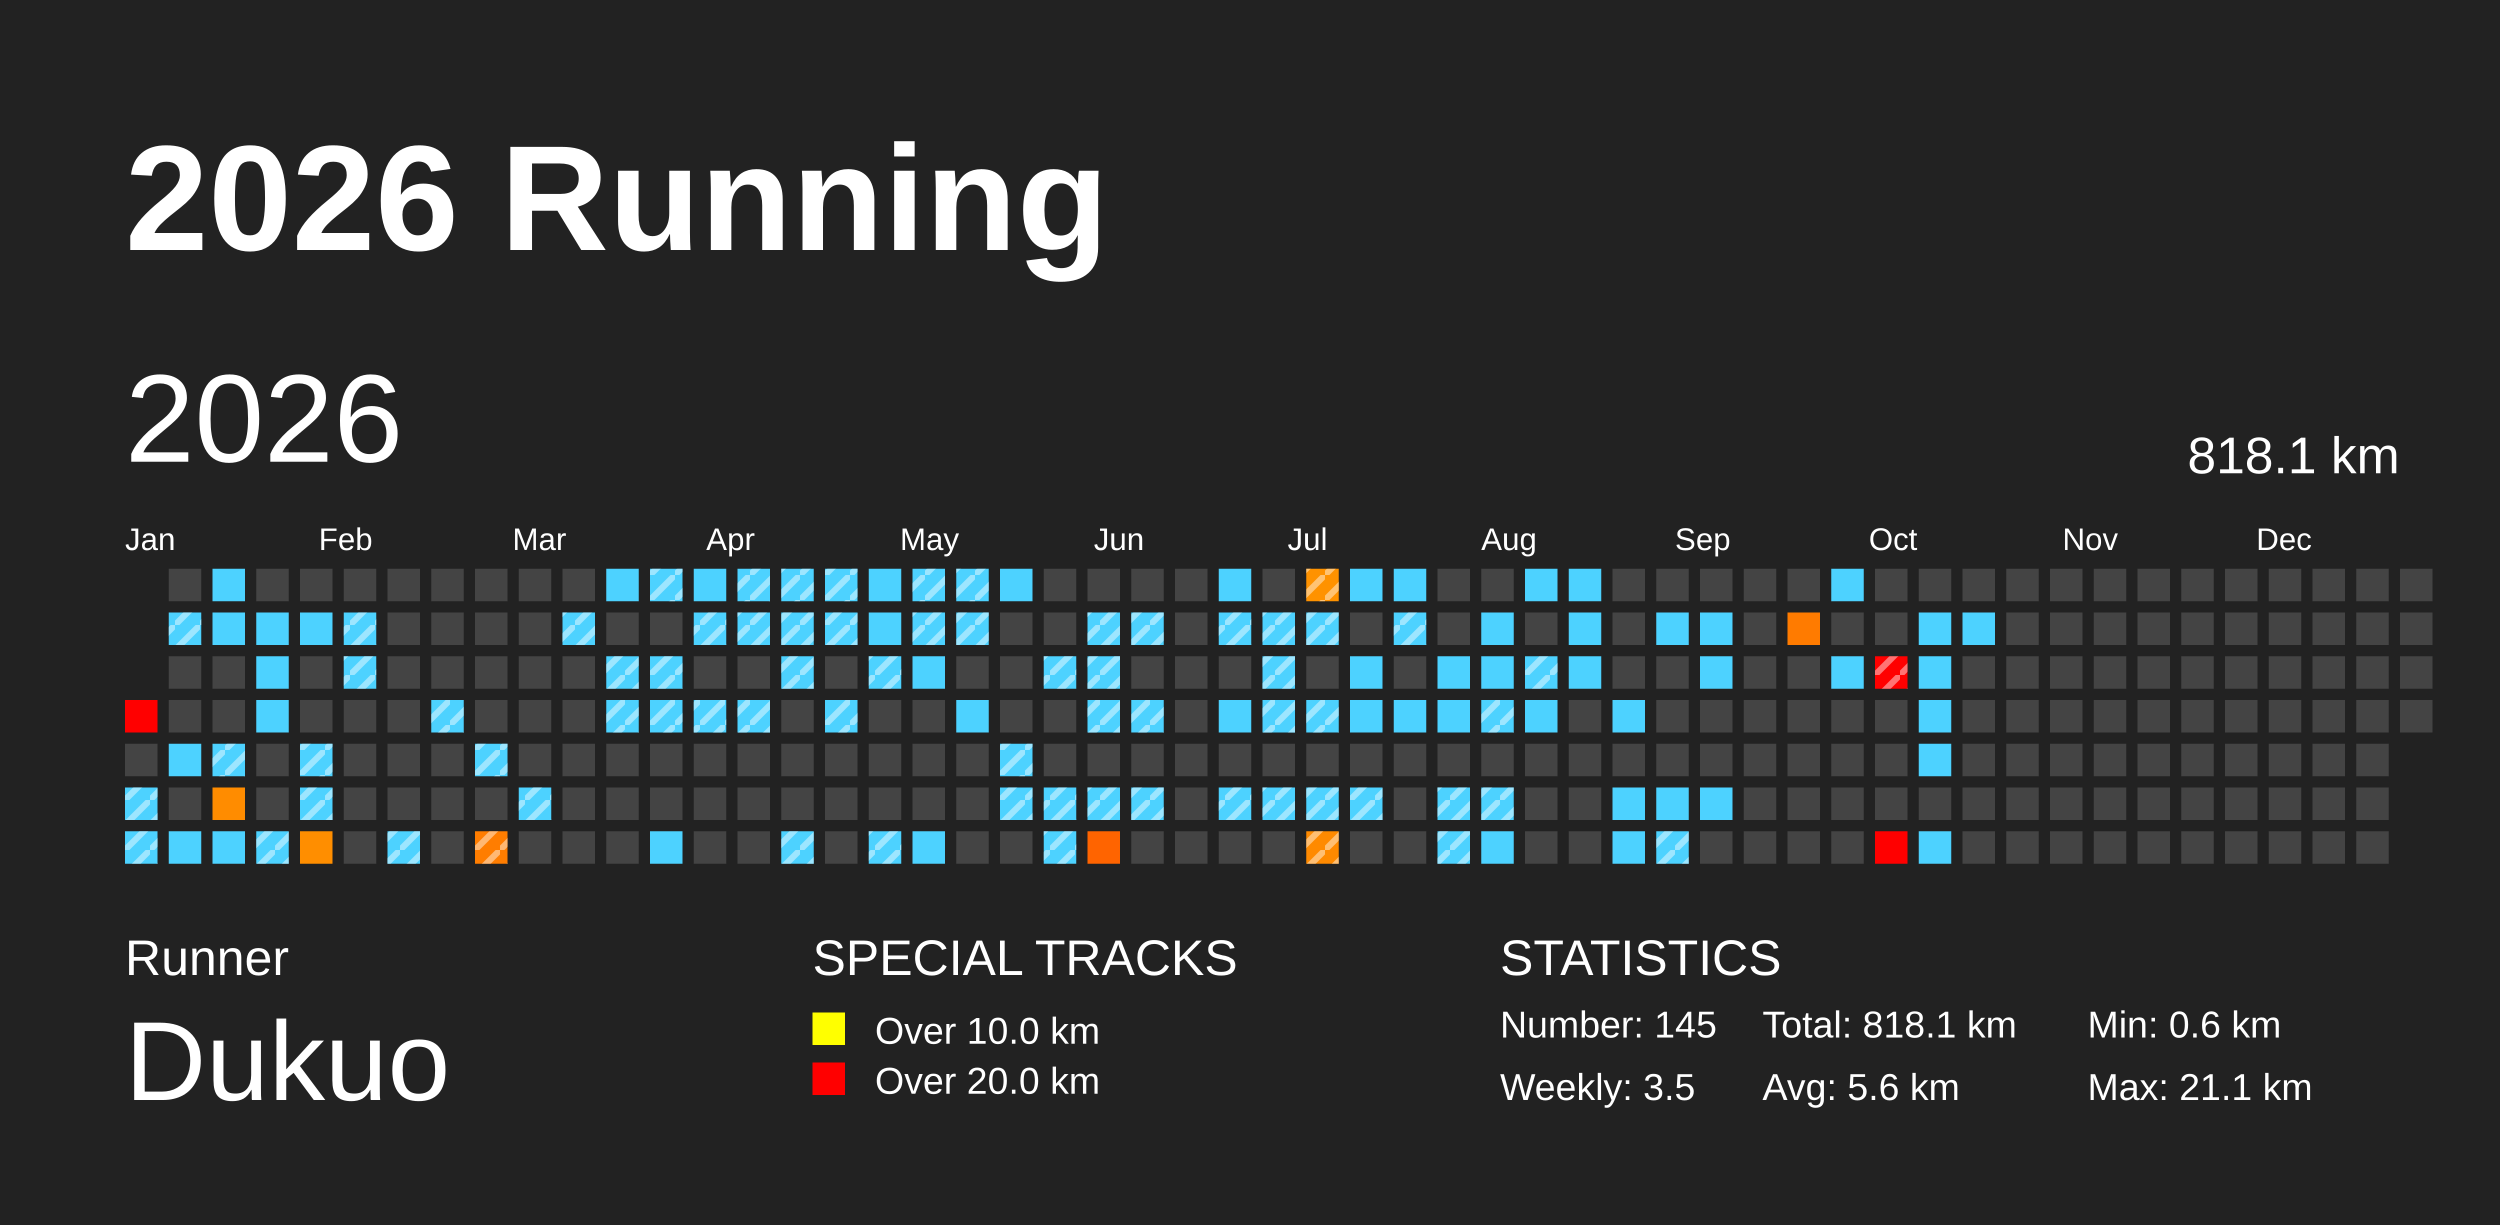
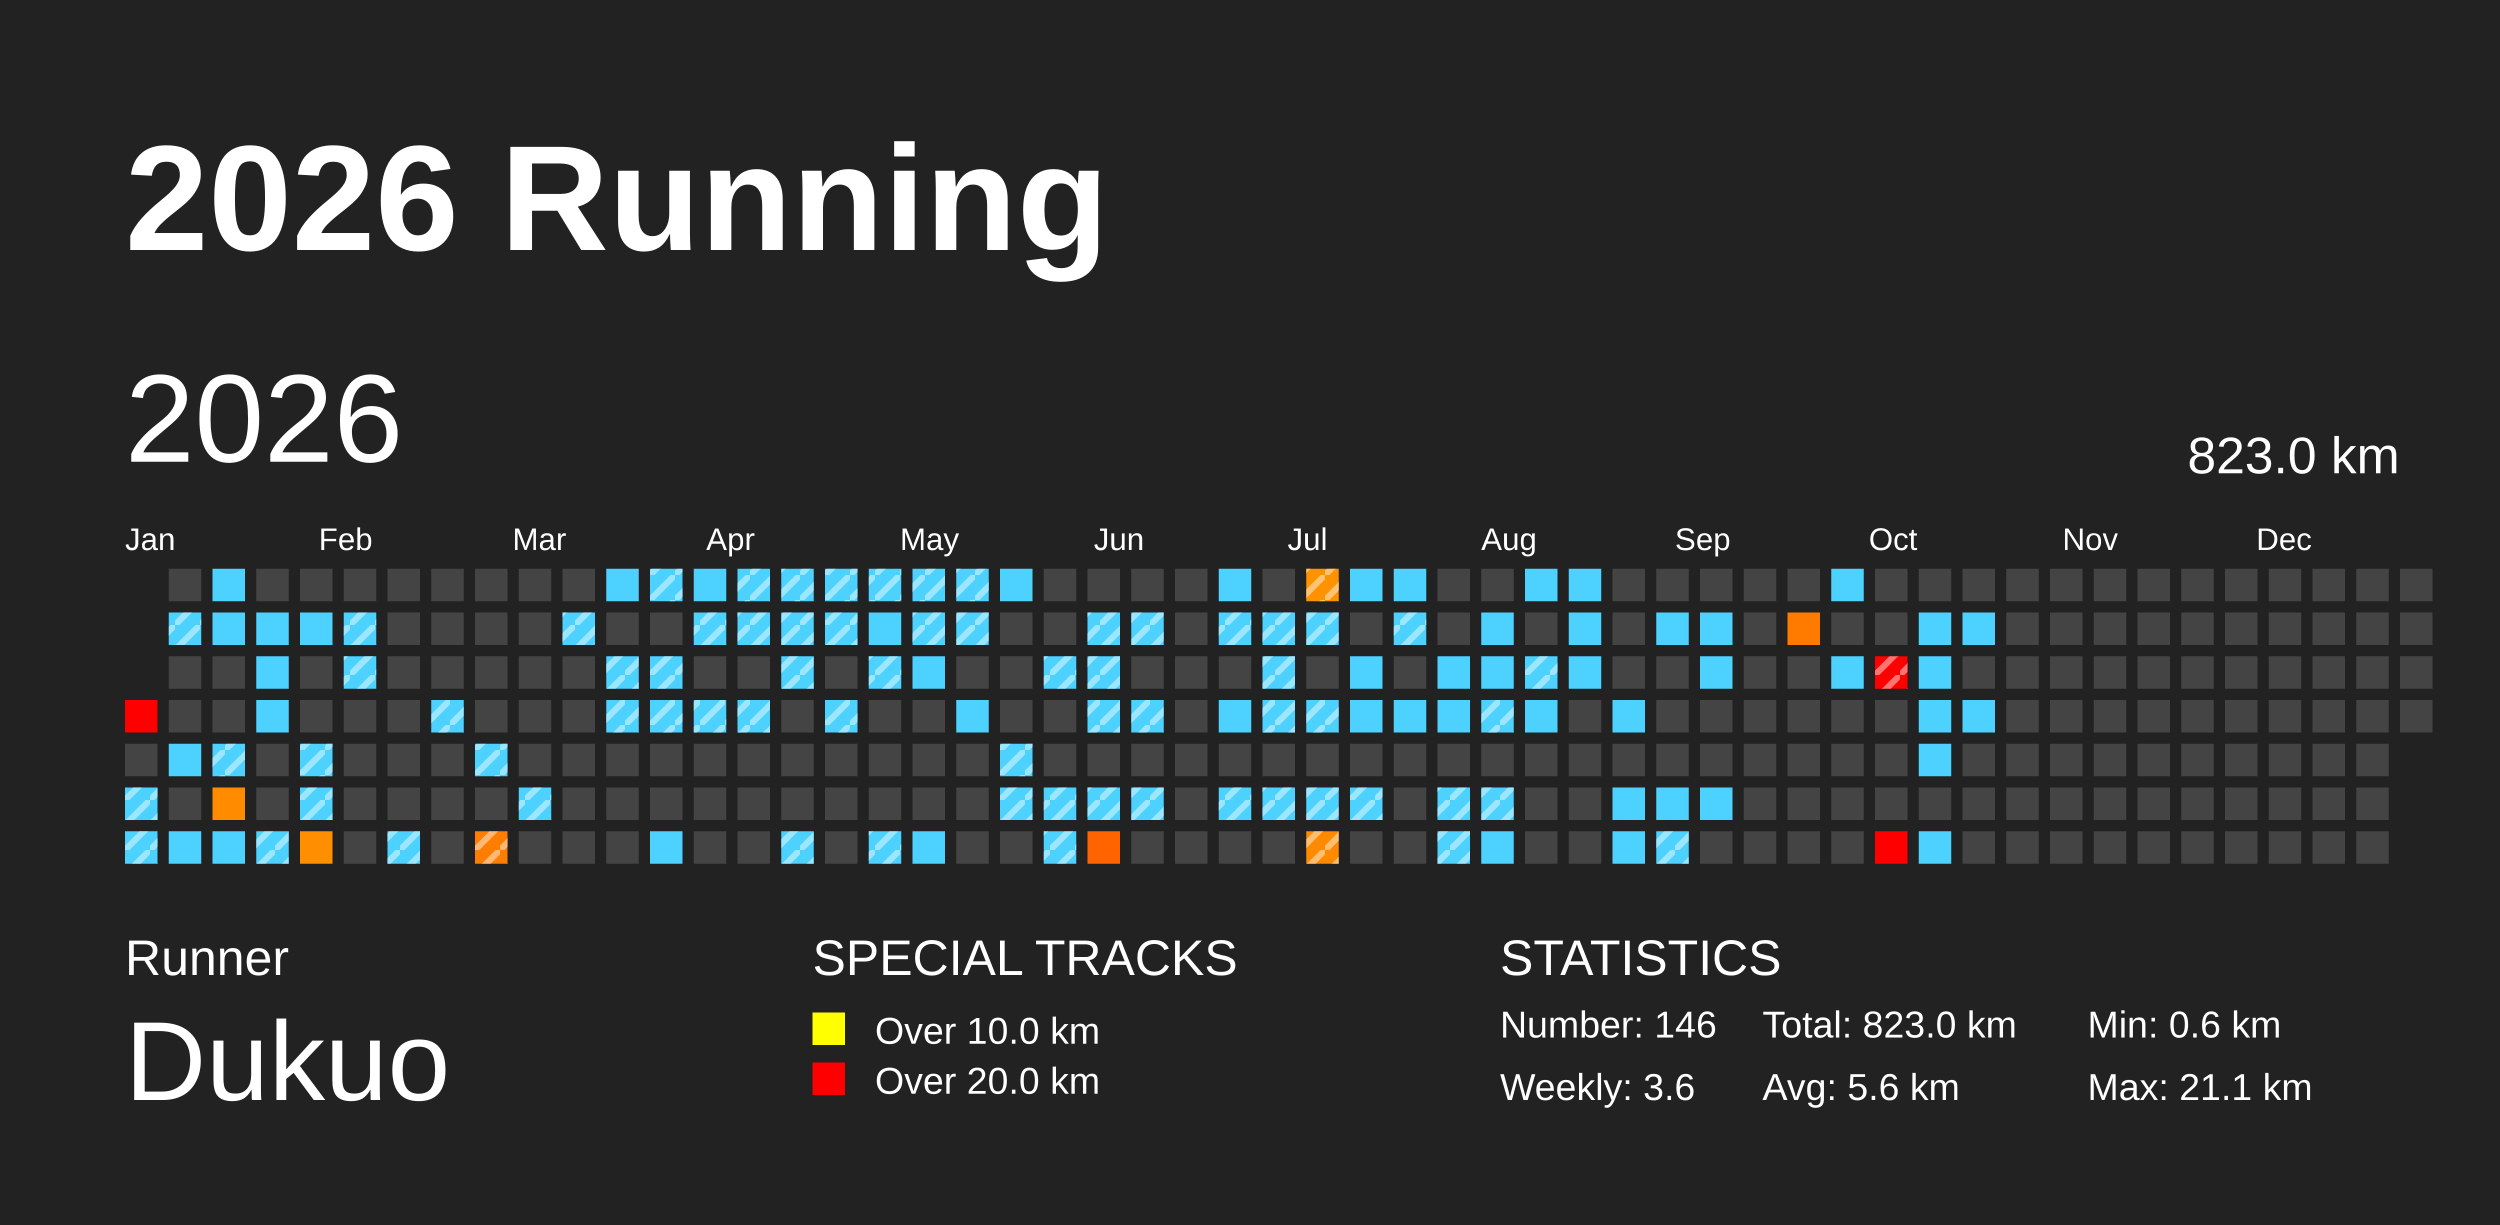
<svg xmlns="http://www.w3.org/2000/svg" baseProfile="full" height="98mm" version="1.1" viewBox="0,0,200,98" width="200mm">
  <defs>
    <pattern height="2" id="indoor-stripe" patternUnits="userSpaceOnUse" width="2">
      <line stroke="white" stroke-opacity="0.45" stroke-width="0.5" x1="0" x2="2" y1="2" y2="0" />
    </pattern>
  </defs>
  <rect fill="#222222" height="98" width="200" x="0" y="0" />
  <text fill="#FFFFFF" style="font-size:12px; font-family:Arial; font-weight:bold;" x="10" y="20">2026 Running</text>
  <text fill="#FFFFFF" style="font-size:4px; font-family:Arial" x="10" y="78">Runner</text>
  <text fill="#FFFFFF" style="font-size:9px; font-family:Arial" x="10" y="88">Dukuo</text>
  <text fill="#FFFFFF" style="font-size:4px; font-family:Arial" x="65" y="78">SPECIAL TRACKS</text>
  <rect fill="yellow" height="2.6" width="2.6" x="65" y="81" />
  <text fill="#FFFFFF" style="font-size:3px; font-family:Arial" x="70" y="83.5">Over 10.0 km</text>
  <rect fill="red" height="2.6" width="2.6" x="65" y="85" />
  <text fill="#FFFFFF" style="font-size:3px; font-family:Arial" x="70" y="87.5">Over 20.0 km</text>
  <text fill="#FFFFFF" style="font-size:4px; font-family:Arial" x="120" y="78">STATISTICS</text>
-   <text fill="#FFFFFF" style="font-size:3px; font-family:Arial" x="120" y="83">Number: 145</text>
-   <text fill="#FFFFFF" style="font-size:3px; font-family:Arial" x="120" y="88">Weekly: 3.5</text>
-   <text fill="#FFFFFF" style="font-size:3px; font-family:Arial" x="141" y="83">Total: 818.1 km</text>
+   <text fill="#FFFFFF" style="font-size:3px; font-family:Arial" x="120" y="83">Number: 146</text>
+   <text fill="#FFFFFF" style="font-size:3px; font-family:Arial" x="120" y="88">Weekly: 3.6</text>
+   <text fill="#FFFFFF" style="font-size:3px; font-family:Arial" x="141" y="83">Total: 823.0 km</text>
  <text fill="#FFFFFF" style="font-size:3px; font-family:Arial" x="141" y="88">Avg: 5.6 km</text>
  <text fill="#FFFFFF" style="font-size:3px; font-family:Arial" x="167" y="83">Min: 0.6 km</text>
  <text fill="#FFFFFF" style="font-size:3px; font-family:Arial" x="167" y="88">Max: 21.1 km</text>
  <text dominant-baseline="hanging" fill="#FFFFFF" style="font-size:10.0px; font-family:Arial;" x="10" y="30">2026</text>
-   <text dominant-baseline="hanging" fill="#FFFFFF" style="font-size:4.125px; font-family:Arial;" x="175" y="35">818.1 km</text>
+   <text dominant-baseline="hanging" fill="#FFFFFF" style="font-size:4.125px; font-family:Arial;" x="175" y="35">823.0 km</text>
  <text fill="#FFFFFF" style="font-size:2.5px; font-family:Arial" x="10.0" y="44">Jan</text>
  <text fill="#FFFFFF" style="font-size:2.5px; font-family:Arial" x="25.5" y="44">Feb</text>
  <text fill="#FFFFFF" style="font-size:2.5px; font-family:Arial" x="41.0" y="44">Mar</text>
  <text fill="#FFFFFF" style="font-size:2.5px; font-family:Arial" x="56.5" y="44">Apr</text>
  <text fill="#FFFFFF" style="font-size:2.5px; font-family:Arial" x="72.0" y="44">May</text>
  <text fill="#FFFFFF" style="font-size:2.5px; font-family:Arial" x="87.5" y="44">Jun</text>
  <text fill="#FFFFFF" style="font-size:2.5px; font-family:Arial" x="103.0" y="44">Jul</text>
  <text fill="#FFFFFF" style="font-size:2.5px; font-family:Arial" x="118.5" y="44">Aug</text>
  <text fill="#FFFFFF" style="font-size:2.5px; font-family:Arial" x="134.0" y="44">Sep</text>
  <text fill="#FFFFFF" style="font-size:2.5px; font-family:Arial" x="149.5" y="44">Oct</text>
  <text fill="#FFFFFF" style="font-size:2.5px; font-family:Arial" x="165.0" y="44">Nov</text>
  <text fill="#FFFFFF" style="font-size:2.5px; font-family:Arial" x="180.5" y="44">Dec</text>
  <rect fill="red" height="2.6" width="2.6" x="10.0" y="56.0" />
  <rect fill="#444444" height="2.6" width="2.6" x="10.0" y="59.5" />
  <rect fill="#4dd2ff" height="2.6" width="2.6" x="10.0" y="63.0" />
  <rect fill="url(#indoor-stripe)" height="2.6" style="pointer-events: none;" width="2.6" x="10.0" y="63.0" />
  <rect fill="#4dd2ff" height="2.6" width="2.6" x="10.0" y="66.5" />
  <rect fill="url(#indoor-stripe)" height="2.6" style="pointer-events: none;" width="2.6" x="10.0" y="66.5" />
  <rect fill="#444444" height="2.6" width="2.6" x="13.5" y="45.5" />
  <rect fill="#4dd2ff" height="2.6" width="2.6" x="13.5" y="49.0" />
  <rect fill="url(#indoor-stripe)" height="2.6" style="pointer-events: none;" width="2.6" x="13.5" y="49.0" />
  <rect fill="#444444" height="2.6" width="2.6" x="13.5" y="52.5" />
  <rect fill="#444444" height="2.6" width="2.6" x="13.5" y="56.0" />
  <rect fill="#4dd2ff" height="2.6" width="2.6" x="13.5" y="59.5" />
  <rect fill="#444444" height="2.6" width="2.6" x="13.5" y="63.0" />
  <rect fill="#4dd2ff" height="2.6" width="2.6" x="13.5" y="66.5" />
  <rect fill="#4dd2ff" height="2.6" width="2.6" x="17.0" y="45.5" />
  <rect fill="#4dd2ff" height="2.6" width="2.6" x="17.0" y="49.0" />
  <rect fill="#444444" height="2.6" width="2.6" x="17.0" y="52.5" />
  <rect fill="#444444" height="2.6" width="2.6" x="17.0" y="56.0" />
  <rect fill="#4dd2ff" height="2.6" width="2.6" x="17.0" y="59.5" />
  <rect fill="url(#indoor-stripe)" height="2.6" style="pointer-events: none;" width="2.6" x="17.0" y="59.5" />
  <rect fill="#ff8c00" height="2.6" width="2.6" x="17.0" y="63.0" />
  <rect fill="#4dd2ff" height="2.6" width="2.6" x="17.0" y="66.5" />
  <rect fill="#444444" height="2.6" width="2.6" x="20.5" y="45.5" />
  <rect fill="#4dd2ff" height="2.6" width="2.6" x="20.5" y="49.0" />
  <rect fill="#4dd2ff" height="2.6" width="2.6" x="20.5" y="52.5" />
  <rect fill="#4dd2ff" height="2.6" width="2.6" x="20.5" y="56.0" />
  <rect fill="#444444" height="2.6" width="2.6" x="20.5" y="59.5" />
  <rect fill="#444444" height="2.6" width="2.6" x="20.5" y="63.0" />
  <rect fill="#4dd2ff" height="2.6" width="2.6" x="20.5" y="66.5" />
  <rect fill="url(#indoor-stripe)" height="2.6" style="pointer-events: none;" width="2.6" x="20.5" y="66.5" />
  <rect fill="#444444" height="2.6" width="2.6" x="24.0" y="45.5" />
  <rect fill="#4dd2ff" height="2.6" width="2.6" x="24.0" y="49.0" />
  <rect fill="#444444" height="2.6" width="2.6" x="24.0" y="52.5" />
  <rect fill="#444444" height="2.6" width="2.6" x="24.0" y="56.0" />
  <rect fill="#4dd2ff" height="2.6" width="2.6" x="24.0" y="59.5" />
  <rect fill="url(#indoor-stripe)" height="2.6" style="pointer-events: none;" width="2.6" x="24.0" y="59.5" />
  <rect fill="#4dd2ff" height="2.6" width="2.6" x="24.0" y="63.0" />
  <rect fill="url(#indoor-stripe)" height="2.6" style="pointer-events: none;" width="2.6" x="24.0" y="63.0" />
  <rect fill="#ff8e00" height="2.6" width="2.6" x="24.0" y="66.5" />
  <rect fill="#444444" height="2.6" width="2.6" x="27.5" y="45.5" />
  <rect fill="#4dd2ff" height="2.6" width="2.6" x="27.5" y="49.0" />
  <rect fill="url(#indoor-stripe)" height="2.6" style="pointer-events: none;" width="2.6" x="27.5" y="49.0" />
  <rect fill="#4dd2ff" height="2.6" width="2.6" x="27.5" y="52.5" />
  <rect fill="url(#indoor-stripe)" height="2.6" style="pointer-events: none;" width="2.6" x="27.5" y="52.5" />
  <rect fill="#444444" height="2.6" width="2.6" x="27.5" y="56.0" />
  <rect fill="#444444" height="2.6" width="2.6" x="27.5" y="59.5" />
  <rect fill="#444444" height="2.6" width="2.6" x="27.5" y="63.0" />
  <rect fill="#444444" height="2.6" width="2.6" x="27.5" y="66.5" />
  <rect fill="#444444" height="2.6" width="2.6" x="31.0" y="45.5" />
  <rect fill="#444444" height="2.6" width="2.6" x="31.0" y="49.0" />
  <rect fill="#444444" height="2.6" width="2.6" x="31.0" y="52.5" />
  <rect fill="#444444" height="2.6" width="2.6" x="31.0" y="56.0" />
  <rect fill="#444444" height="2.6" width="2.6" x="31.0" y="59.5" />
  <rect fill="#444444" height="2.6" width="2.6" x="31.0" y="63.0" />
  <rect fill="#4dd2ff" height="2.6" width="2.6" x="31.0" y="66.5" />
  <rect fill="url(#indoor-stripe)" height="2.6" style="pointer-events: none;" width="2.6" x="31.0" y="66.5" />
  <rect fill="#444444" height="2.6" width="2.6" x="34.5" y="45.5" />
  <rect fill="#444444" height="2.6" width="2.6" x="34.5" y="49.0" />
  <rect fill="#444444" height="2.6" width="2.6" x="34.5" y="52.5" />
  <rect fill="#4dd2ff" height="2.6" width="2.6" x="34.5" y="56.0" />
  <rect fill="url(#indoor-stripe)" height="2.6" style="pointer-events: none;" width="2.6" x="34.5" y="56.0" />
  <rect fill="#444444" height="2.6" width="2.6" x="34.5" y="59.5" />
  <rect fill="#444444" height="2.6" width="2.6" x="34.5" y="63.0" />
  <rect fill="#444444" height="2.6" width="2.6" x="34.5" y="66.5" />
  <rect fill="#444444" height="2.6" width="2.6" x="38.0" y="45.5" />
  <rect fill="#444444" height="2.6" width="2.6" x="38.0" y="49.0" />
  <rect fill="#444444" height="2.6" width="2.6" x="38.0" y="52.5" />
  <rect fill="#444444" height="2.6" width="2.6" x="38.0" y="56.0" />
  <rect fill="#4dd2ff" height="2.6" width="2.6" x="38.0" y="59.5" />
  <rect fill="url(#indoor-stripe)" height="2.6" style="pointer-events: none;" width="2.6" x="38.0" y="59.5" />
  <rect fill="#444444" height="2.6" width="2.6" x="38.0" y="63.0" />
  <rect fill="#ff7d00" height="2.6" width="2.6" x="38.0" y="66.5" />
  <rect fill="url(#indoor-stripe)" height="2.6" style="pointer-events: none;" width="2.6" x="38.0" y="66.5" />
  <rect fill="#444444" height="2.6" width="2.6" x="41.5" y="45.5" />
  <rect fill="#444444" height="2.6" width="2.6" x="41.5" y="49.0" />
  <rect fill="#444444" height="2.6" width="2.6" x="41.5" y="52.5" />
  <rect fill="#444444" height="2.6" width="2.6" x="41.5" y="56.0" />
  <rect fill="#444444" height="2.6" width="2.6" x="41.5" y="59.5" />
  <rect fill="#4dd2ff" height="2.6" width="2.6" x="41.5" y="63.0" />
  <rect fill="url(#indoor-stripe)" height="2.6" style="pointer-events: none;" width="2.6" x="41.5" y="63.0" />
  <rect fill="#444444" height="2.6" width="2.6" x="41.5" y="66.5" />
  <rect fill="#444444" height="2.6" width="2.6" x="45.0" y="45.5" />
  <rect fill="#4dd2ff" height="2.6" width="2.6" x="45.0" y="49.0" />
  <rect fill="url(#indoor-stripe)" height="2.6" style="pointer-events: none;" width="2.6" x="45.0" y="49.0" />
  <rect fill="#444444" height="2.6" width="2.6" x="45.0" y="52.5" />
  <rect fill="#444444" height="2.6" width="2.6" x="45.0" y="56.0" />
  <rect fill="#444444" height="2.6" width="2.6" x="45.0" y="59.5" />
  <rect fill="#444444" height="2.6" width="2.6" x="45.0" y="63.0" />
  <rect fill="#444444" height="2.6" width="2.6" x="45.0" y="66.5" />
  <rect fill="#4dd2ff" height="2.6" width="2.6" x="48.5" y="45.5" />
  <rect fill="#444444" height="2.6" width="2.6" x="48.5" y="49.0" />
  <rect fill="#4dd2ff" height="2.6" width="2.6" x="48.5" y="52.5" />
  <rect fill="url(#indoor-stripe)" height="2.6" style="pointer-events: none;" width="2.6" x="48.5" y="52.5" />
  <rect fill="#4dd2ff" height="2.6" width="2.6" x="48.5" y="56.0" />
  <rect fill="url(#indoor-stripe)" height="2.6" style="pointer-events: none;" width="2.6" x="48.5" y="56.0" />
  <rect fill="#444444" height="2.6" width="2.6" x="48.5" y="59.5" />
  <rect fill="#444444" height="2.6" width="2.6" x="48.5" y="63.0" />
  <rect fill="#444444" height="2.6" width="2.6" x="48.5" y="66.5" />
  <rect fill="#4dd2ff" height="2.6" width="2.6" x="52.0" y="45.5" />
  <rect fill="url(#indoor-stripe)" height="2.6" style="pointer-events: none;" width="2.6" x="52.0" y="45.5" />
  <rect fill="#444444" height="2.6" width="2.6" x="52.0" y="49.0" />
  <rect fill="#4dd2ff" height="2.6" width="2.6" x="52.0" y="52.5" />
  <rect fill="url(#indoor-stripe)" height="2.6" style="pointer-events: none;" width="2.6" x="52.0" y="52.5" />
  <rect fill="#4dd2ff" height="2.6" width="2.6" x="52.0" y="56.0" />
  <rect fill="url(#indoor-stripe)" height="2.6" style="pointer-events: none;" width="2.6" x="52.0" y="56.0" />
  <rect fill="#444444" height="2.6" width="2.6" x="52.0" y="59.5" />
  <rect fill="#444444" height="2.6" width="2.6" x="52.0" y="63.0" />
  <rect fill="#4dd2ff" height="2.6" width="2.6" x="52.0" y="66.5" />
  <rect fill="#4dd2ff" height="2.6" width="2.6" x="55.5" y="45.5" />
  <rect fill="#4dd2ff" height="2.6" width="2.6" x="55.5" y="49.0" />
  <rect fill="url(#indoor-stripe)" height="2.6" style="pointer-events: none;" width="2.6" x="55.5" y="49.0" />
  <rect fill="#444444" height="2.6" width="2.6" x="55.5" y="52.5" />
  <rect fill="#4dd2ff" height="2.6" width="2.6" x="55.5" y="56.0" />
  <rect fill="url(#indoor-stripe)" height="2.6" style="pointer-events: none;" width="2.6" x="55.5" y="56.0" />
  <rect fill="#444444" height="2.6" width="2.6" x="55.5" y="59.5" />
  <rect fill="#444444" height="2.6" width="2.6" x="55.5" y="63.0" />
  <rect fill="#444444" height="2.6" width="2.6" x="55.5" y="66.5" />
  <rect fill="#4dd2ff" height="2.6" width="2.6" x="59.0" y="45.5" />
  <rect fill="url(#indoor-stripe)" height="2.6" style="pointer-events: none;" width="2.6" x="59.0" y="45.5" />
  <rect fill="#4dd2ff" height="2.6" width="2.6" x="59.0" y="49.0" />
  <rect fill="url(#indoor-stripe)" height="2.6" style="pointer-events: none;" width="2.6" x="59.0" y="49.0" />
  <rect fill="#444444" height="2.6" width="2.6" x="59.0" y="52.5" />
  <rect fill="#4dd2ff" height="2.6" width="2.6" x="59.0" y="56.0" />
  <rect fill="url(#indoor-stripe)" height="2.6" style="pointer-events: none;" width="2.6" x="59.0" y="56.0" />
  <rect fill="#444444" height="2.6" width="2.6" x="59.0" y="59.5" />
  <rect fill="#444444" height="2.6" width="2.6" x="59.0" y="63.0" />
  <rect fill="#444444" height="2.6" width="2.6" x="59.0" y="66.5" />
  <rect fill="#4dd2ff" height="2.6" width="2.6" x="62.5" y="45.5" />
  <rect fill="url(#indoor-stripe)" height="2.6" style="pointer-events: none;" width="2.6" x="62.5" y="45.5" />
  <rect fill="#4dd2ff" height="2.6" width="2.6" x="62.5" y="49.0" />
  <rect fill="url(#indoor-stripe)" height="2.6" style="pointer-events: none;" width="2.6" x="62.5" y="49.0" />
  <rect fill="#4dd2ff" height="2.6" width="2.6" x="62.5" y="52.5" />
  <rect fill="url(#indoor-stripe)" height="2.6" style="pointer-events: none;" width="2.6" x="62.5" y="52.5" />
  <rect fill="#444444" height="2.6" width="2.6" x="62.5" y="56.0" />
  <rect fill="#444444" height="2.6" width="2.6" x="62.5" y="59.5" />
  <rect fill="#444444" height="2.6" width="2.6" x="62.5" y="63.0" />
  <rect fill="#4dd2ff" height="2.6" width="2.6" x="62.5" y="66.5" />
  <rect fill="url(#indoor-stripe)" height="2.6" style="pointer-events: none;" width="2.6" x="62.5" y="66.5" />
  <rect fill="#4dd2ff" height="2.6" width="2.6" x="66.0" y="45.5" />
  <rect fill="url(#indoor-stripe)" height="2.6" style="pointer-events: none;" width="2.6" x="66.0" y="45.5" />
  <rect fill="#4dd2ff" height="2.6" width="2.6" x="66.0" y="49.0" />
  <rect fill="url(#indoor-stripe)" height="2.6" style="pointer-events: none;" width="2.6" x="66.0" y="49.0" />
  <rect fill="#444444" height="2.6" width="2.6" x="66.0" y="52.5" />
  <rect fill="#4dd2ff" height="2.6" width="2.6" x="66.0" y="56.0" />
  <rect fill="url(#indoor-stripe)" height="2.6" style="pointer-events: none;" width="2.6" x="66.0" y="56.0" />
  <rect fill="#444444" height="2.6" width="2.6" x="66.0" y="59.5" />
  <rect fill="#444444" height="2.6" width="2.6" x="66.0" y="63.0" />
  <rect fill="#444444" height="2.6" width="2.6" x="66.0" y="66.5" />
  <rect fill="#4dd2ff" height="2.6" width="2.6" x="69.5" y="45.5" />
+   <rect fill="url(#indoor-stripe)" height="2.6" style="pointer-events: none;" width="2.6" x="69.5" y="45.5" />
  <rect fill="#4dd2ff" height="2.6" width="2.6" x="69.5" y="49.0" />
  <rect fill="#4dd2ff" height="2.6" width="2.6" x="69.5" y="52.5" />
  <rect fill="url(#indoor-stripe)" height="2.6" style="pointer-events: none;" width="2.6" x="69.5" y="52.5" />
  <rect fill="#444444" height="2.6" width="2.6" x="69.5" y="56.0" />
  <rect fill="#444444" height="2.6" width="2.6" x="69.5" y="59.5" />
  <rect fill="#444444" height="2.6" width="2.6" x="69.5" y="63.0" />
  <rect fill="#4dd2ff" height="2.6" width="2.6" x="69.5" y="66.5" />
  <rect fill="url(#indoor-stripe)" height="2.6" style="pointer-events: none;" width="2.6" x="69.5" y="66.5" />
  <rect fill="#4dd2ff" height="2.6" width="2.6" x="73.0" y="45.5" />
  <rect fill="url(#indoor-stripe)" height="2.6" style="pointer-events: none;" width="2.6" x="73.0" y="45.5" />
  <rect fill="#4dd2ff" height="2.6" width="2.6" x="73.0" y="49.0" />
  <rect fill="url(#indoor-stripe)" height="2.6" style="pointer-events: none;" width="2.6" x="73.0" y="49.0" />
  <rect fill="#4dd2ff" height="2.6" width="2.6" x="73.0" y="52.5" />
  <rect fill="#444444" height="2.6" width="2.6" x="73.0" y="56.0" />
  <rect fill="#444444" height="2.6" width="2.6" x="73.0" y="59.5" />
  <rect fill="#444444" height="2.6" width="2.6" x="73.0" y="63.0" />
  <rect fill="#4dd2ff" height="2.6" width="2.6" x="73.0" y="66.5" />
  <rect fill="#4dd2ff" height="2.6" width="2.6" x="76.5" y="45.5" />
  <rect fill="url(#indoor-stripe)" height="2.6" style="pointer-events: none;" width="2.6" x="76.5" y="45.5" />
  <rect fill="#4dd2ff" height="2.6" width="2.6" x="76.5" y="49.0" />
  <rect fill="url(#indoor-stripe)" height="2.6" style="pointer-events: none;" width="2.6" x="76.5" y="49.0" />
  <rect fill="#444444" height="2.6" width="2.6" x="76.5" y="52.5" />
  <rect fill="#4dd2ff" height="2.6" width="2.6" x="76.5" y="56.0" />
  <rect fill="#444444" height="2.6" width="2.6" x="76.5" y="59.5" />
  <rect fill="#444444" height="2.6" width="2.6" x="76.5" y="63.0" />
  <rect fill="#444444" height="2.6" width="2.6" x="76.5" y="66.5" />
  <rect fill="#4dd2ff" height="2.6" width="2.6" x="80.0" y="45.5" />
  <rect fill="#444444" height="2.6" width="2.6" x="80.0" y="49.0" />
  <rect fill="#444444" height="2.6" width="2.6" x="80.0" y="52.5" />
  <rect fill="#444444" height="2.6" width="2.6" x="80.0" y="56.0" />
  <rect fill="#4dd2ff" height="2.6" width="2.6" x="80.0" y="59.5" />
  <rect fill="url(#indoor-stripe)" height="2.6" style="pointer-events: none;" width="2.6" x="80.0" y="59.5" />
  <rect fill="#4dd2ff" height="2.6" width="2.6" x="80.0" y="63.0" />
  <rect fill="url(#indoor-stripe)" height="2.6" style="pointer-events: none;" width="2.6" x="80.0" y="63.0" />
  <rect fill="#444444" height="2.6" width="2.6" x="80.0" y="66.5" />
  <rect fill="#444444" height="2.6" width="2.6" x="83.5" y="45.5" />
  <rect fill="#444444" height="2.6" width="2.6" x="83.5" y="49.0" />
  <rect fill="#4dd2ff" height="2.6" width="2.6" x="83.5" y="52.5" />
  <rect fill="url(#indoor-stripe)" height="2.6" style="pointer-events: none;" width="2.6" x="83.5" y="52.5" />
  <rect fill="#444444" height="2.6" width="2.6" x="83.5" y="56.0" />
  <rect fill="#444444" height="2.6" width="2.6" x="83.5" y="59.5" />
  <rect fill="#4dd2ff" height="2.6" width="2.6" x="83.5" y="63.0" />
  <rect fill="url(#indoor-stripe)" height="2.6" style="pointer-events: none;" width="2.6" x="83.5" y="63.0" />
  <rect fill="#4dd2ff" height="2.6" width="2.6" x="83.5" y="66.5" />
  <rect fill="url(#indoor-stripe)" height="2.6" style="pointer-events: none;" width="2.6" x="83.5" y="66.5" />
  <rect fill="#444444" height="2.6" width="2.6" x="87.0" y="45.5" />
  <rect fill="#4dd2ff" height="2.6" width="2.6" x="87.0" y="49.0" />
  <rect fill="url(#indoor-stripe)" height="2.6" style="pointer-events: none;" width="2.6" x="87.0" y="49.0" />
  <rect fill="#4dd2ff" height="2.6" width="2.6" x="87.0" y="52.5" />
  <rect fill="url(#indoor-stripe)" height="2.6" style="pointer-events: none;" width="2.6" x="87.0" y="52.5" />
  <rect fill="#4dd2ff" height="2.6" width="2.6" x="87.0" y="56.0" />
  <rect fill="url(#indoor-stripe)" height="2.6" style="pointer-events: none;" width="2.6" x="87.0" y="56.0" />
  <rect fill="#444444" height="2.6" width="2.6" x="87.0" y="59.5" />
  <rect fill="#4dd2ff" height="2.6" width="2.6" x="87.0" y="63.0" />
  <rect fill="url(#indoor-stripe)" height="2.6" style="pointer-events: none;" width="2.6" x="87.0" y="63.0" />
  <rect fill="#ff6400" height="2.6" width="2.6" x="87.0" y="66.5" />
  <rect fill="#444444" height="2.6" width="2.6" x="90.5" y="45.5" />
  <rect fill="#4dd2ff" height="2.6" width="2.6" x="90.5" y="49.0" />
  <rect fill="url(#indoor-stripe)" height="2.6" style="pointer-events: none;" width="2.6" x="90.5" y="49.0" />
  <rect fill="#444444" height="2.6" width="2.6" x="90.5" y="52.5" />
  <rect fill="#4dd2ff" height="2.6" width="2.6" x="90.5" y="56.0" />
  <rect fill="url(#indoor-stripe)" height="2.6" style="pointer-events: none;" width="2.6" x="90.5" y="56.0" />
  <rect fill="#444444" height="2.6" width="2.6" x="90.5" y="59.5" />
  <rect fill="#4dd2ff" height="2.6" width="2.6" x="90.5" y="63.0" />
  <rect fill="url(#indoor-stripe)" height="2.6" style="pointer-events: none;" width="2.6" x="90.5" y="63.0" />
  <rect fill="#444444" height="2.6" width="2.6" x="90.5" y="66.5" />
  <rect fill="#444444" height="2.6" width="2.6" x="94.0" y="45.5" />
  <rect fill="#444444" height="2.6" width="2.6" x="94.0" y="49.0" />
  <rect fill="#444444" height="2.6" width="2.6" x="94.0" y="52.5" />
  <rect fill="#444444" height="2.6" width="2.6" x="94.0" y="56.0" />
  <rect fill="#444444" height="2.6" width="2.6" x="94.0" y="59.5" />
  <rect fill="#444444" height="2.6" width="2.6" x="94.0" y="63.0" />
  <rect fill="#444444" height="2.6" width="2.6" x="94.0" y="66.5" />
  <rect fill="#4dd2ff" height="2.6" width="2.6" x="97.5" y="45.5" />
  <rect fill="#4dd2ff" height="2.6" width="2.6" x="97.5" y="49.0" />
  <rect fill="url(#indoor-stripe)" height="2.6" style="pointer-events: none;" width="2.6" x="97.5" y="49.0" />
  <rect fill="#444444" height="2.6" width="2.6" x="97.5" y="52.5" />
  <rect fill="#4dd2ff" height="2.6" width="2.6" x="97.5" y="56.0" />
  <rect fill="#444444" height="2.6" width="2.6" x="97.5" y="59.5" />
  <rect fill="#4dd2ff" height="2.6" width="2.6" x="97.5" y="63.0" />
  <rect fill="url(#indoor-stripe)" height="2.6" style="pointer-events: none;" width="2.6" x="97.5" y="63.0" />
  <rect fill="#444444" height="2.6" width="2.6" x="97.5" y="66.5" />
  <rect fill="#444444" height="2.6" width="2.6" x="101.0" y="45.5" />
  <rect fill="#4dd2ff" height="2.6" width="2.6" x="101.0" y="49.0" />
  <rect fill="url(#indoor-stripe)" height="2.6" style="pointer-events: none;" width="2.6" x="101.0" y="49.0" />
  <rect fill="#4dd2ff" height="2.6" width="2.6" x="101.0" y="52.5" />
  <rect fill="url(#indoor-stripe)" height="2.6" style="pointer-events: none;" width="2.6" x="101.0" y="52.5" />
  <rect fill="#4dd2ff" height="2.6" width="2.6" x="101.0" y="56.0" />
  <rect fill="url(#indoor-stripe)" height="2.6" style="pointer-events: none;" width="2.6" x="101.0" y="56.0" />
  <rect fill="#444444" height="2.6" width="2.6" x="101.0" y="59.5" />
  <rect fill="#4dd2ff" height="2.6" width="2.6" x="101.0" y="63.0" />
  <rect fill="url(#indoor-stripe)" height="2.6" style="pointer-events: none;" width="2.6" x="101.0" y="63.0" />
  <rect fill="#444444" height="2.6" width="2.6" x="101.0" y="66.5" />
  <rect fill="#ff9200" height="2.6" width="2.6" x="104.5" y="45.5" />
  <rect fill="url(#indoor-stripe)" height="2.6" style="pointer-events: none;" width="2.6" x="104.5" y="45.5" />
  <rect fill="#4dd2ff" height="2.6" width="2.6" x="104.5" y="49.0" />
  <rect fill="url(#indoor-stripe)" height="2.6" style="pointer-events: none;" width="2.6" x="104.5" y="49.0" />
  <rect fill="#444444" height="2.6" width="2.6" x="104.5" y="52.5" />
  <rect fill="#4dd2ff" height="2.6" width="2.6" x="104.5" y="56.0" />
  <rect fill="url(#indoor-stripe)" height="2.6" style="pointer-events: none;" width="2.6" x="104.5" y="56.0" />
  <rect fill="#444444" height="2.6" width="2.6" x="104.5" y="59.5" />
  <rect fill="#4dd2ff" height="2.6" width="2.6" x="104.5" y="63.0" />
  <rect fill="url(#indoor-stripe)" height="2.6" style="pointer-events: none;" width="2.6" x="104.5" y="63.0" />
  <rect fill="#ff8a00" height="2.6" width="2.6" x="104.5" y="66.5" />
  <rect fill="url(#indoor-stripe)" height="2.6" style="pointer-events: none;" width="2.6" x="104.5" y="66.5" />
  <rect fill="#4dd2ff" height="2.6" width="2.6" x="108.0" y="45.5" />
  <rect fill="#444444" height="2.6" width="2.6" x="108.0" y="49.0" />
  <rect fill="#4dd2ff" height="2.6" width="2.6" x="108.0" y="52.5" />
  <rect fill="#4dd2ff" height="2.6" width="2.6" x="108.0" y="56.0" />
  <rect fill="#444444" height="2.6" width="2.6" x="108.0" y="59.5" />
  <rect fill="#4dd2ff" height="2.6" width="2.6" x="108.0" y="63.0" />
  <rect fill="url(#indoor-stripe)" height="2.6" style="pointer-events: none;" width="2.6" x="108.0" y="63.0" />
  <rect fill="#444444" height="2.6" width="2.6" x="108.0" y="66.5" />
  <rect fill="#4dd2ff" height="2.6" width="2.6" x="111.5" y="45.5" />
  <rect fill="#4dd2ff" height="2.6" width="2.6" x="111.5" y="49.0" />
  <rect fill="url(#indoor-stripe)" height="2.6" style="pointer-events: none;" width="2.6" x="111.5" y="49.0" />
  <rect fill="#444444" height="2.6" width="2.6" x="111.5" y="52.5" />
  <rect fill="#4dd2ff" height="2.6" width="2.6" x="111.5" y="56.0" />
  <rect fill="#444444" height="2.6" width="2.6" x="111.5" y="59.5" />
  <rect fill="#444444" height="2.6" width="2.6" x="111.5" y="63.0" />
  <rect fill="#444444" height="2.6" width="2.6" x="111.5" y="66.5" />
  <rect fill="#444444" height="2.6" width="2.6" x="115.0" y="45.5" />
  <rect fill="#444444" height="2.6" width="2.6" x="115.0" y="49.0" />
  <rect fill="#4dd2ff" height="2.6" width="2.6" x="115.0" y="52.5" />
  <rect fill="#4dd2ff" height="2.6" width="2.6" x="115.0" y="56.0" />
  <rect fill="#444444" height="2.6" width="2.6" x="115.0" y="59.5" />
  <rect fill="#4dd2ff" height="2.6" width="2.6" x="115.0" y="63.0" />
  <rect fill="url(#indoor-stripe)" height="2.6" style="pointer-events: none;" width="2.6" x="115.0" y="63.0" />
  <rect fill="#4dd2ff" height="2.6" width="2.6" x="115.0" y="66.5" />
  <rect fill="url(#indoor-stripe)" height="2.6" style="pointer-events: none;" width="2.6" x="115.0" y="66.5" />
  <rect fill="#444444" height="2.6" width="2.6" x="118.5" y="45.5" />
  <rect fill="#4dd2ff" height="2.6" width="2.6" x="118.5" y="49.0" />
  <rect fill="#4dd2ff" height="2.6" width="2.6" x="118.5" y="52.5" />
  <rect fill="#4dd2ff" height="2.6" width="2.6" x="118.5" y="56.0" />
  <rect fill="url(#indoor-stripe)" height="2.6" style="pointer-events: none;" width="2.6" x="118.5" y="56.0" />
  <rect fill="#444444" height="2.6" width="2.6" x="118.5" y="59.5" />
  <rect fill="#4dd2ff" height="2.6" width="2.6" x="118.5" y="63.0" />
  <rect fill="url(#indoor-stripe)" height="2.6" style="pointer-events: none;" width="2.6" x="118.5" y="63.0" />
  <rect fill="#4dd2ff" height="2.6" width="2.6" x="118.5" y="66.5" />
  <rect fill="#4dd2ff" height="2.6" width="2.6" x="122.0" y="45.5" />
  <rect fill="#444444" height="2.6" width="2.6" x="122.0" y="49.0" />
  <rect fill="#4dd2ff" height="2.6" width="2.6" x="122.0" y="52.5" />
  <rect fill="url(#indoor-stripe)" height="2.6" style="pointer-events: none;" width="2.6" x="122.0" y="52.5" />
  <rect fill="#4dd2ff" height="2.6" width="2.6" x="122.0" y="56.0" />
  <rect fill="#444444" height="2.6" width="2.6" x="122.0" y="59.5" />
  <rect fill="#444444" height="2.6" width="2.6" x="122.0" y="63.0" />
  <rect fill="#444444" height="2.6" width="2.6" x="122.0" y="66.5" />
  <rect fill="#4dd2ff" height="2.6" width="2.6" x="125.5" y="45.5" />
  <rect fill="#4dd2ff" height="2.6" width="2.6" x="125.5" y="49.0" />
  <rect fill="#4dd2ff" height="2.6" width="2.6" x="125.5" y="52.5" />
  <rect fill="#444444" height="2.6" width="2.6" x="125.5" y="56.0" />
  <rect fill="#444444" height="2.6" width="2.6" x="125.5" y="59.5" />
  <rect fill="#444444" height="2.6" width="2.6" x="125.5" y="63.0" />
  <rect fill="#444444" height="2.6" width="2.6" x="125.5" y="66.5" />
  <rect fill="#444444" height="2.6" width="2.6" x="129.0" y="45.5" />
  <rect fill="#444444" height="2.6" width="2.6" x="129.0" y="49.0" />
  <rect fill="#444444" height="2.6" width="2.6" x="129.0" y="52.5" />
  <rect fill="#4dd2ff" height="2.6" width="2.6" x="129.0" y="56.0" />
  <rect fill="#444444" height="2.6" width="2.6" x="129.0" y="59.5" />
  <rect fill="#4dd2ff" height="2.6" width="2.6" x="129.0" y="63.0" />
  <rect fill="#4dd2ff" height="2.6" width="2.6" x="129.0" y="66.5" />
  <rect fill="#444444" height="2.6" width="2.6" x="132.5" y="45.5" />
  <rect fill="#4dd2ff" height="2.6" width="2.6" x="132.5" y="49.0" />
  <rect fill="#444444" height="2.6" width="2.6" x="132.5" y="52.5" />
  <rect fill="#444444" height="2.6" width="2.6" x="132.5" y="56.0" />
  <rect fill="#444444" height="2.6" width="2.6" x="132.5" y="59.5" />
  <rect fill="#4dd2ff" height="2.6" width="2.6" x="132.5" y="63.0" />
  <rect fill="#4dd2ff" height="2.6" width="2.6" x="132.5" y="66.5" />
  <rect fill="url(#indoor-stripe)" height="2.6" style="pointer-events: none;" width="2.6" x="132.5" y="66.5" />
  <rect fill="#444444" height="2.6" width="2.6" x="136.0" y="45.5" />
  <rect fill="#4dd2ff" height="2.6" width="2.6" x="136.0" y="49.0" />
  <rect fill="#4dd2ff" height="2.6" width="2.6" x="136.0" y="52.5" />
  <rect fill="#444444" height="2.6" width="2.6" x="136.0" y="56.0" />
  <rect fill="#444444" height="2.6" width="2.6" x="136.0" y="59.5" />
  <rect fill="#4dd2ff" height="2.6" width="2.6" x="136.0" y="63.0" />
  <rect fill="#444444" height="2.6" width="2.6" x="136.0" y="66.5" />
  <rect fill="#444444" height="2.6" width="2.6" x="139.5" y="45.5" />
  <rect fill="#444444" height="2.6" width="2.6" x="139.5" y="49.0" />
  <rect fill="#444444" height="2.6" width="2.6" x="139.5" y="52.5" />
  <rect fill="#444444" height="2.6" width="2.6" x="139.5" y="56.0" />
  <rect fill="#444444" height="2.6" width="2.6" x="139.5" y="59.5" />
  <rect fill="#444444" height="2.6" width="2.6" x="139.5" y="63.0" />
  <rect fill="#444444" height="2.6" width="2.6" x="139.5" y="66.5" />
  <rect fill="#444444" height="2.6" width="2.6" x="143.0" y="45.5" />
  <rect fill="#ff7b00" height="2.6" width="2.6" x="143.0" y="49.0" />
  <rect fill="#444444" height="2.6" width="2.6" x="143.0" y="52.5" />
  <rect fill="#444444" height="2.6" width="2.6" x="143.0" y="56.0" />
  <rect fill="#444444" height="2.6" width="2.6" x="143.0" y="59.5" />
  <rect fill="#444444" height="2.6" width="2.6" x="143.0" y="63.0" />
  <rect fill="#444444" height="2.6" width="2.6" x="143.0" y="66.5" />
  <rect fill="#4dd2ff" height="2.6" width="2.6" x="146.5" y="45.5" />
  <rect fill="#444444" height="2.6" width="2.6" x="146.5" y="49.0" />
  <rect fill="#4dd2ff" height="2.6" width="2.6" x="146.5" y="52.5" />
  <rect fill="#444444" height="2.6" width="2.6" x="146.5" y="56.0" />
  <rect fill="#444444" height="2.6" width="2.6" x="146.5" y="59.5" />
  <rect fill="#444444" height="2.6" width="2.6" x="146.5" y="63.0" />
  <rect fill="#444444" height="2.6" width="2.6" x="146.5" y="66.5" />
  <rect fill="#444444" height="2.6" width="2.6" x="150.0" y="45.5" />
  <rect fill="#444444" height="2.6" width="2.6" x="150.0" y="49.0" />
  <rect fill="red" height="2.6" width="2.6" x="150.0" y="52.5" />
  <rect fill="url(#indoor-stripe)" height="2.6" style="pointer-events: none;" width="2.6" x="150.0" y="52.5" />
  <rect fill="#444444" height="2.6" width="2.6" x="150.0" y="56.0" />
  <rect fill="#444444" height="2.6" width="2.6" x="150.0" y="59.5" />
  <rect fill="#444444" height="2.6" width="2.6" x="150.0" y="63.0" />
  <rect fill="red" height="2.6" width="2.6" x="150.0" y="66.5" />
  <rect fill="#444444" height="2.6" width="2.6" x="153.5" y="45.5" />
  <rect fill="#4dd2ff" height="2.6" width="2.6" x="153.5" y="49.0" />
  <rect fill="#4dd2ff" height="2.6" width="2.6" x="153.5" y="52.5" />
  <rect fill="#4dd2ff" height="2.6" width="2.6" x="153.5" y="56.0" />
  <rect fill="#4dd2ff" height="2.6" width="2.6" x="153.5" y="59.5" />
  <rect fill="#444444" height="2.6" width="2.6" x="153.5" y="63.0" />
  <rect fill="#4dd2ff" height="2.6" width="2.6" x="153.5" y="66.5" />
  <rect fill="#444444" height="2.6" width="2.6" x="157.0" y="45.5" />
  <rect fill="#4dd2ff" height="2.6" width="2.6" x="157.0" y="49.0" />
  <rect fill="#444444" height="2.6" width="2.6" x="157.0" y="52.5" />
-   <rect fill="#444444" height="2.6" width="2.6" x="157.0" y="56.0" />
+   <rect fill="#4dd2ff" height="2.6" width="2.6" x="157.0" y="56.0" />
  <rect fill="#444444" height="2.6" width="2.6" x="157.0" y="59.5" />
  <rect fill="#444444" height="2.6" width="2.6" x="157.0" y="63.0" />
  <rect fill="#444444" height="2.6" width="2.6" x="157.0" y="66.5" />
  <rect fill="#444444" height="2.6" width="2.6" x="160.5" y="45.5" />
  <rect fill="#444444" height="2.6" width="2.6" x="160.5" y="49.0" />
  <rect fill="#444444" height="2.6" width="2.6" x="160.5" y="52.5" />
  <rect fill="#444444" height="2.6" width="2.6" x="160.5" y="56.0" />
  <rect fill="#444444" height="2.6" width="2.6" x="160.5" y="59.5" />
  <rect fill="#444444" height="2.6" width="2.6" x="160.5" y="63.0" />
  <rect fill="#444444" height="2.6" width="2.6" x="160.5" y="66.5" />
  <rect fill="#444444" height="2.6" width="2.6" x="164.0" y="45.5" />
  <rect fill="#444444" height="2.6" width="2.6" x="164.0" y="49.0" />
  <rect fill="#444444" height="2.6" width="2.6" x="164.0" y="52.5" />
  <rect fill="#444444" height="2.6" width="2.6" x="164.0" y="56.0" />
  <rect fill="#444444" height="2.6" width="2.6" x="164.0" y="59.5" />
  <rect fill="#444444" height="2.6" width="2.6" x="164.0" y="63.0" />
  <rect fill="#444444" height="2.6" width="2.6" x="164.0" y="66.5" />
  <rect fill="#444444" height="2.6" width="2.6" x="167.5" y="45.5" />
  <rect fill="#444444" height="2.6" width="2.6" x="167.5" y="49.0" />
  <rect fill="#444444" height="2.6" width="2.6" x="167.5" y="52.5" />
  <rect fill="#444444" height="2.6" width="2.6" x="167.5" y="56.0" />
  <rect fill="#444444" height="2.6" width="2.6" x="167.5" y="59.5" />
  <rect fill="#444444" height="2.6" width="2.6" x="167.5" y="63.0" />
  <rect fill="#444444" height="2.6" width="2.6" x="167.5" y="66.5" />
  <rect fill="#444444" height="2.6" width="2.6" x="171.0" y="45.5" />
  <rect fill="#444444" height="2.6" width="2.6" x="171.0" y="49.0" />
  <rect fill="#444444" height="2.6" width="2.6" x="171.0" y="52.5" />
  <rect fill="#444444" height="2.6" width="2.6" x="171.0" y="56.0" />
  <rect fill="#444444" height="2.6" width="2.6" x="171.0" y="59.5" />
  <rect fill="#444444" height="2.6" width="2.6" x="171.0" y="63.0" />
  <rect fill="#444444" height="2.6" width="2.6" x="171.0" y="66.5" />
  <rect fill="#444444" height="2.6" width="2.6" x="174.5" y="45.5" />
  <rect fill="#444444" height="2.6" width="2.6" x="174.5" y="49.0" />
  <rect fill="#444444" height="2.6" width="2.6" x="174.5" y="52.5" />
  <rect fill="#444444" height="2.6" width="2.6" x="174.5" y="56.0" />
  <rect fill="#444444" height="2.6" width="2.6" x="174.5" y="59.5" />
  <rect fill="#444444" height="2.6" width="2.6" x="174.5" y="63.0" />
  <rect fill="#444444" height="2.6" width="2.6" x="174.5" y="66.5" />
  <rect fill="#444444" height="2.6" width="2.6" x="178.0" y="45.5" />
  <rect fill="#444444" height="2.6" width="2.6" x="178.0" y="49.0" />
  <rect fill="#444444" height="2.6" width="2.6" x="178.0" y="52.5" />
  <rect fill="#444444" height="2.6" width="2.6" x="178.0" y="56.0" />
  <rect fill="#444444" height="2.6" width="2.6" x="178.0" y="59.5" />
  <rect fill="#444444" height="2.6" width="2.6" x="178.0" y="63.0" />
  <rect fill="#444444" height="2.6" width="2.6" x="178.0" y="66.5" />
  <rect fill="#444444" height="2.6" width="2.6" x="181.5" y="45.5" />
  <rect fill="#444444" height="2.6" width="2.6" x="181.5" y="49.0" />
  <rect fill="#444444" height="2.6" width="2.6" x="181.5" y="52.5" />
  <rect fill="#444444" height="2.6" width="2.6" x="181.5" y="56.0" />
  <rect fill="#444444" height="2.6" width="2.6" x="181.5" y="59.5" />
  <rect fill="#444444" height="2.6" width="2.6" x="181.5" y="63.0" />
  <rect fill="#444444" height="2.6" width="2.6" x="181.5" y="66.5" />
  <rect fill="#444444" height="2.6" width="2.6" x="185.0" y="45.5" />
  <rect fill="#444444" height="2.6" width="2.6" x="185.0" y="49.0" />
  <rect fill="#444444" height="2.6" width="2.6" x="185.0" y="52.5" />
  <rect fill="#444444" height="2.6" width="2.6" x="185.0" y="56.0" />
  <rect fill="#444444" height="2.6" width="2.6" x="185.0" y="59.5" />
  <rect fill="#444444" height="2.6" width="2.6" x="185.0" y="63.0" />
  <rect fill="#444444" height="2.6" width="2.6" x="185.0" y="66.5" />
  <rect fill="#444444" height="2.6" width="2.6" x="188.5" y="45.5" />
  <rect fill="#444444" height="2.6" width="2.6" x="188.5" y="49.0" />
  <rect fill="#444444" height="2.6" width="2.6" x="188.5" y="52.5" />
  <rect fill="#444444" height="2.6" width="2.6" x="188.5" y="56.0" />
  <rect fill="#444444" height="2.6" width="2.6" x="188.5" y="59.5" />
  <rect fill="#444444" height="2.6" width="2.6" x="188.5" y="63.0" />
  <rect fill="#444444" height="2.6" width="2.6" x="188.5" y="66.5" />
  <rect fill="#444444" height="2.6" width="2.6" x="192.0" y="45.5" />
  <rect fill="#444444" height="2.6" width="2.6" x="192.0" y="49.0" />
  <rect fill="#444444" height="2.6" width="2.6" x="192.0" y="52.5" />
  <rect fill="#444444" height="2.6" width="2.6" x="192.0" y="56.0" />
</svg>
